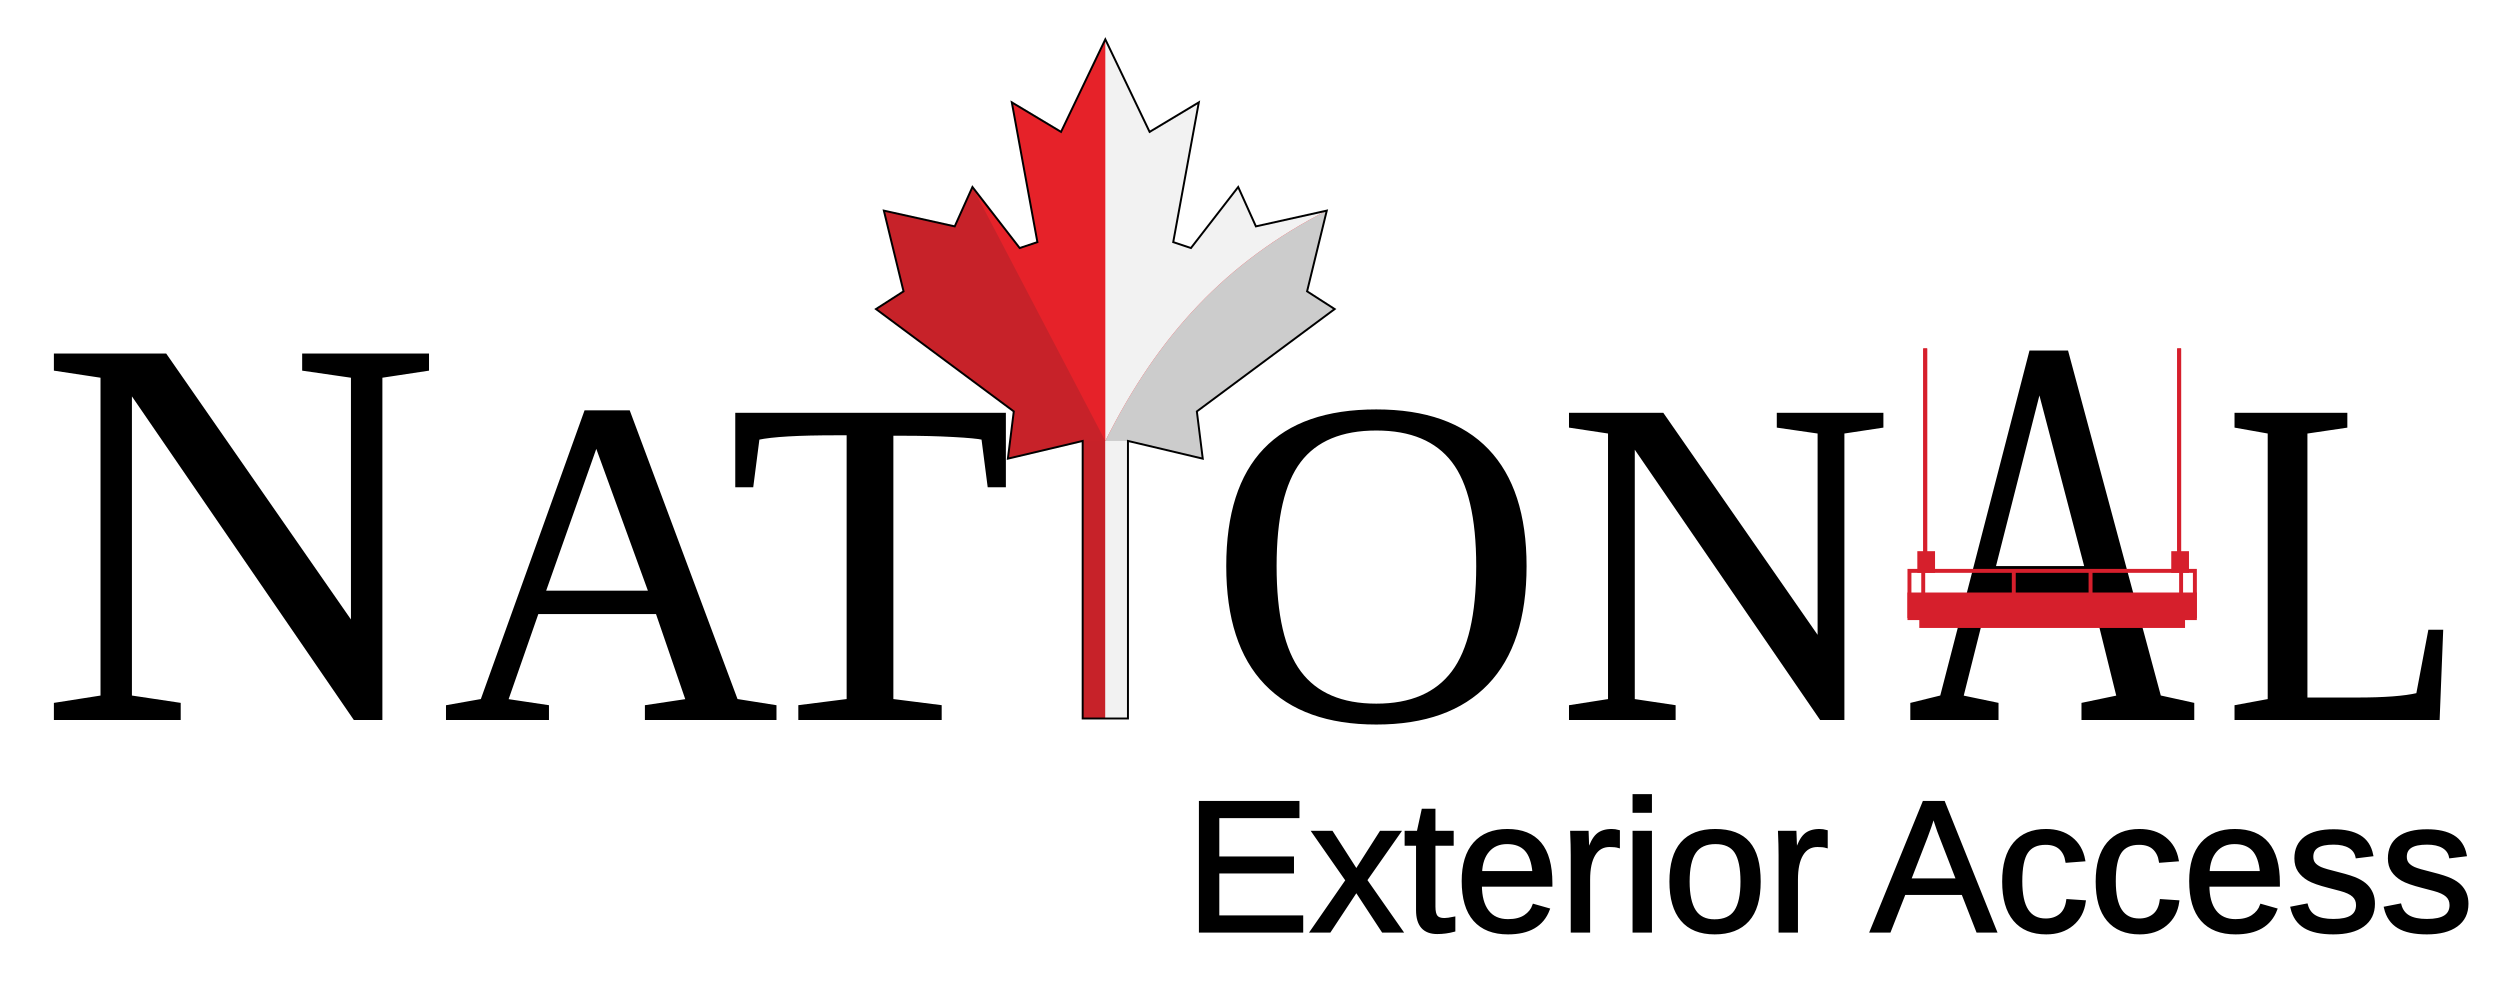
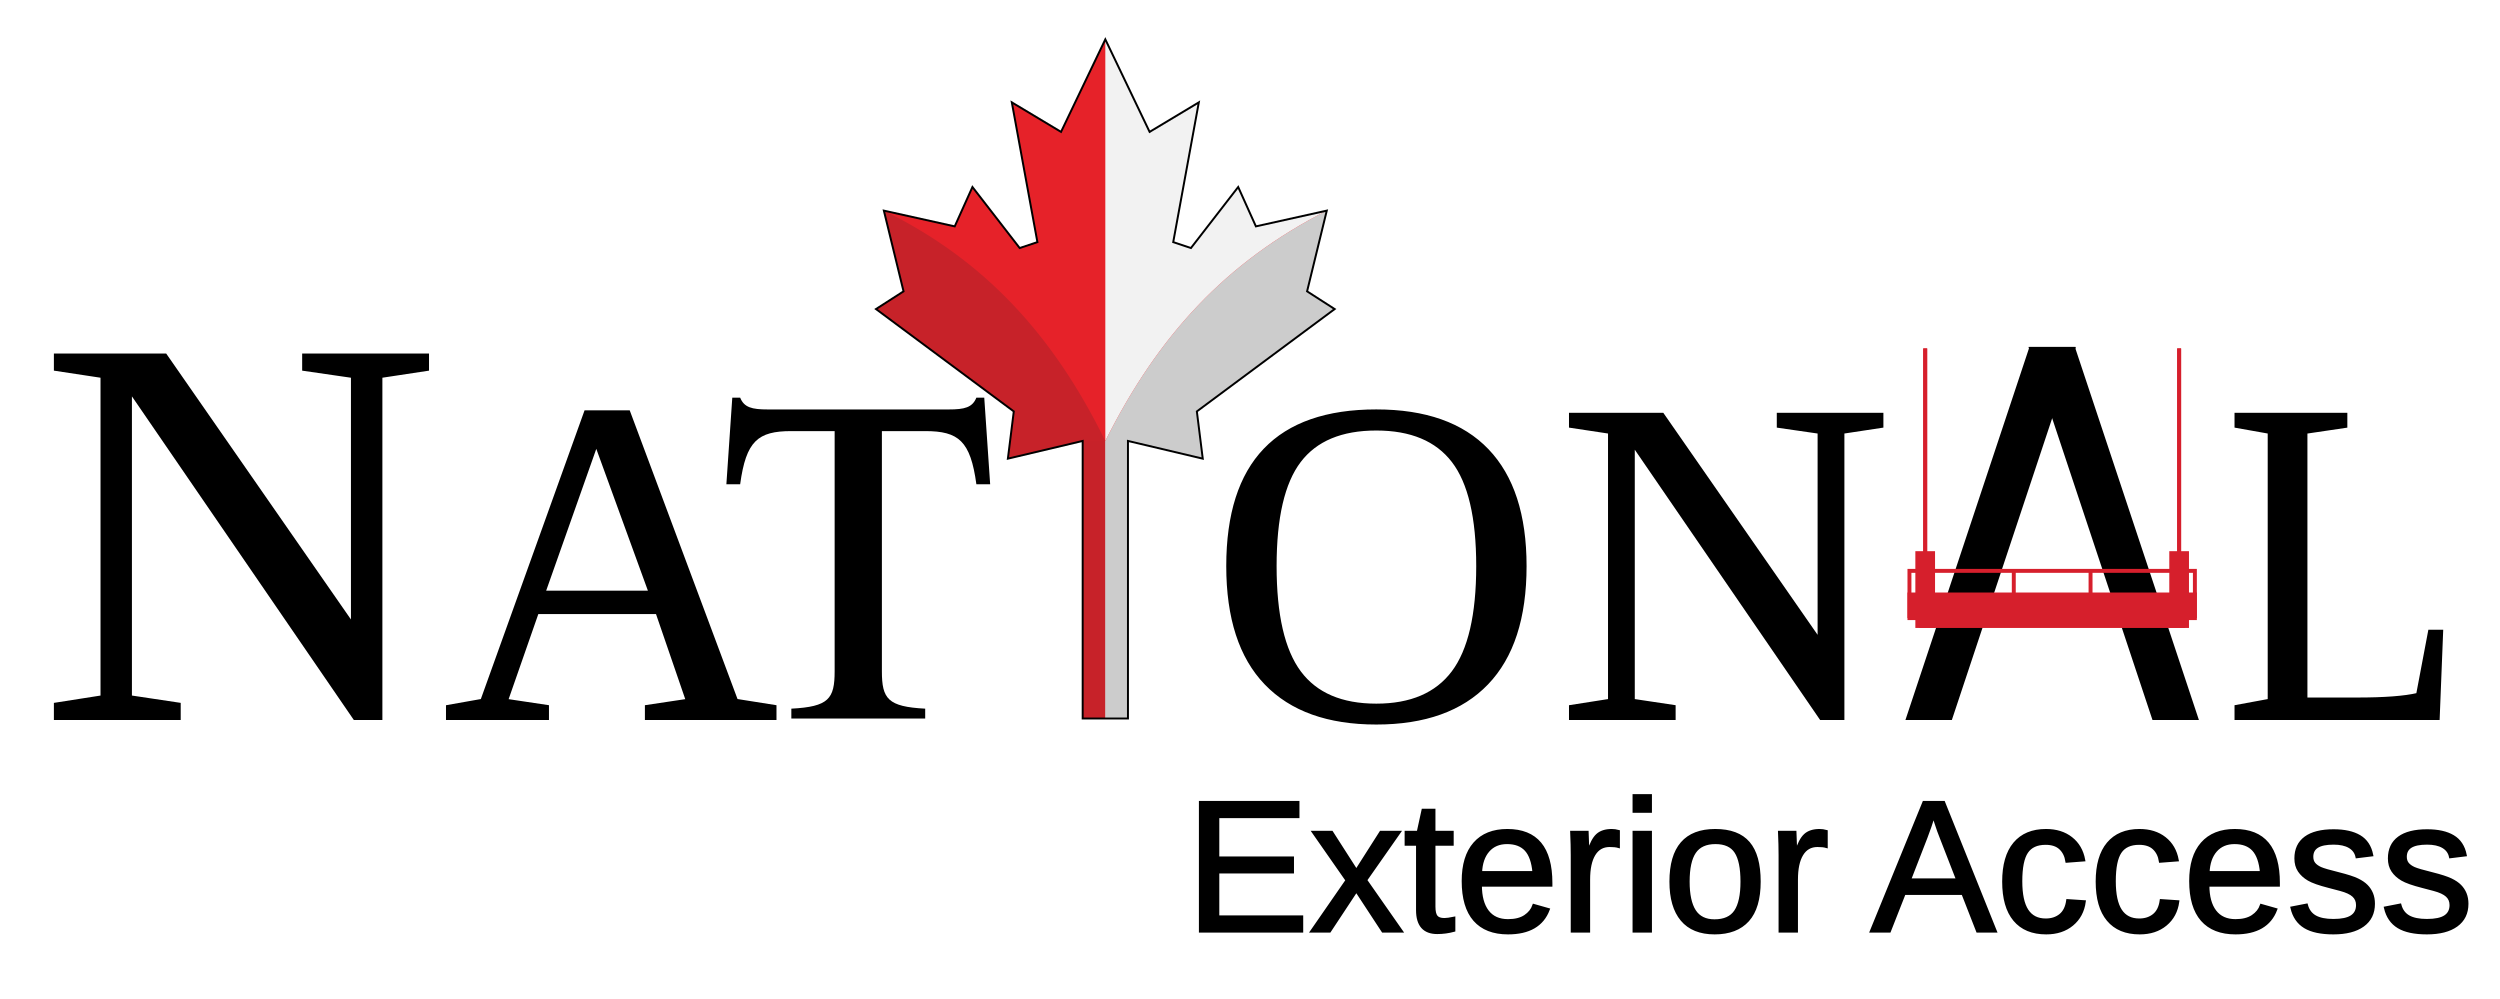
<svg xmlns="http://www.w3.org/2000/svg" viewBox="0 0 1270 507" role="img" aria-labelledby="title desc">
  <g id="wordmark" fill="#000" stroke="#000" stroke-width="1.5" paint-order="stroke fill" style="font-kerning:normal;text-rendering:geometricPrecision">
    <text x="20" y="365" textLength="205" lengthAdjust="spacingAndGlyphs" font-family="Times New Roman,Times,serif" font-size="282">N</text>
    <text x="225" y="365" textLength="158" lengthAdjust="spacingAndGlyphs" font-family="Times New Roman,Times,serif" font-size="236">A</text>
-     <text x="370" y="365" textLength="137" lengthAdjust="spacingAndGlyphs" font-family="Times New Roman,Times,serif" font-size="236">T</text>
+     <path id="letter-t" fill="#000" stroke="none" aria-label="T" d="M372 202H376C378 207 382 208 390 208H482C490 208 494 207 496 202H500L503 246H496C493 224 487 219 470 219H448V341C448 355 451 359 470 360V365H402V360C421 359 424 355 424 341V219H402C385 219 379 224 376 246H369Z" />
    <text x="614" y="365" textLength="158" lengthAdjust="spacingAndGlyphs" font-family="Times New Roman,Times,serif" font-size="236">O</text>
    <text x="791" y="365" textLength="171" lengthAdjust="spacingAndGlyphs" font-family="Times New Roman,Times,serif" font-size="236">N</text>
-     <text x="0" y="365" transform="translate(969 0) scale(.72 1)" font-family="Times New Roman,Times,serif" font-size="282">A</text>
+     <g id="access-a" aria-label="A">
+       <path d="M1031.5 177h22L991 365h-22Z" />
+       <path d="M1031.5 177h22L1116 365h-22Z" />
+     </g>
    <text x="0" y="365" transform="translate(1130 0) scale(.85 1)" font-family="Times New Roman,Times,serif" font-size="236">L</text>
    <text x="602" y="473" textLength="649" lengthAdjust="spacingAndGlyphs" font-family="Arial,Helvetica,sans-serif" font-size="95">Exterior Access</text>
  </g>
  <g id="maple-leaf">
    <path id="leaf-red" fill="#e62229" d="M561.5 20 L584 67 L609 52 L596 123 L605 126 L629 95 L638 115 L674 107 L664 148 L678 157 L608 209 L611 233 L573 224 L573 365 L550 365 L550 224 L512 233 L515 209 L445 157 L459 148 L449 107 L485 115 L494 95 L518 126 L527 123 L514 52 L539 67 Z" />
-     <path id="leaf-dark" fill="#c72229" d="M449 107 485 115 494 95 561.5 224 550 224 512 233 515 209 445 157 459 148Z" />
+     <path id="leaf-dark" fill="#c72229" d="M449 107 C500 132 535 170 561.5 224 L550 224 512 233 515 209 445 157 459 148Z" />
    <path id="leaf-shadow" fill="#ccc" d="M561.5 224 C588.5 170 623 133 674 107 L664 148 678 157 608 209 611 233 573 224 573 365 561.5 365Z" />
    <path id="leaf-light" fill="#f2f2f2" d="M561.5 20 584 67 609 52 596 123 605 126 629 95 638 115 674 107c-51 26-85.5 63-112.5 117Z" />
    <path id="leaf-stem-red" fill="#c72229" d="M550 224h11.5v141H550Z" />
-     <path id="leaf-stem-light" fill="#f2f2f2" d="M561.5 224H573v141h-11.5Z" />
+     <path id="leaf-stem-light" fill="#ccc" d="M561.5 224H573v141h-11.5Z" />
    <path id="leaf-edge" fill="none" stroke="#000" stroke-width="1" d="M561.5 20 L584 67 L609 52 L596 123 L605 126 L629 95 L638 115 L674 107 L664 148 L678 157 L608 209 L611 233 L573 224 L573 365 L550 365 L550 224 L512 233 L515 209 L445 157 L459 148 L449 107 L485 115 L494 95 L518 126 L527 123 L514 52 L539 67 Z" />
  </g>
  <g id="suspended-stage" fill="#d61f2c" stroke="#d61f2c">
    <g id="anchors" stroke-width="2">
      <path d="M978 177v104M1107 177v104" />
-       <path d="M975 281h7v9h-7zM1104 281h7v9h-7z" />
    </g>
    <g id="cables" fill="none" stroke-width="2">
      <path d="M978 177v113M1107 177v113" />
    </g>
    <g id="stage" stroke-width="2">
      <path fill="none" d="M970 290h145v23H970zM977 290v23M1023 290v23M1062 290v23M1108 290v23" />
+       <path id="stirrups" d="M974 281h8v37h-8zM1103 281h8v37h-8z" />
      <path d="M970 302h145v12H970z" />
      <path d="M976 314h133v4H976z" />
    </g>
  </g>
</svg>
